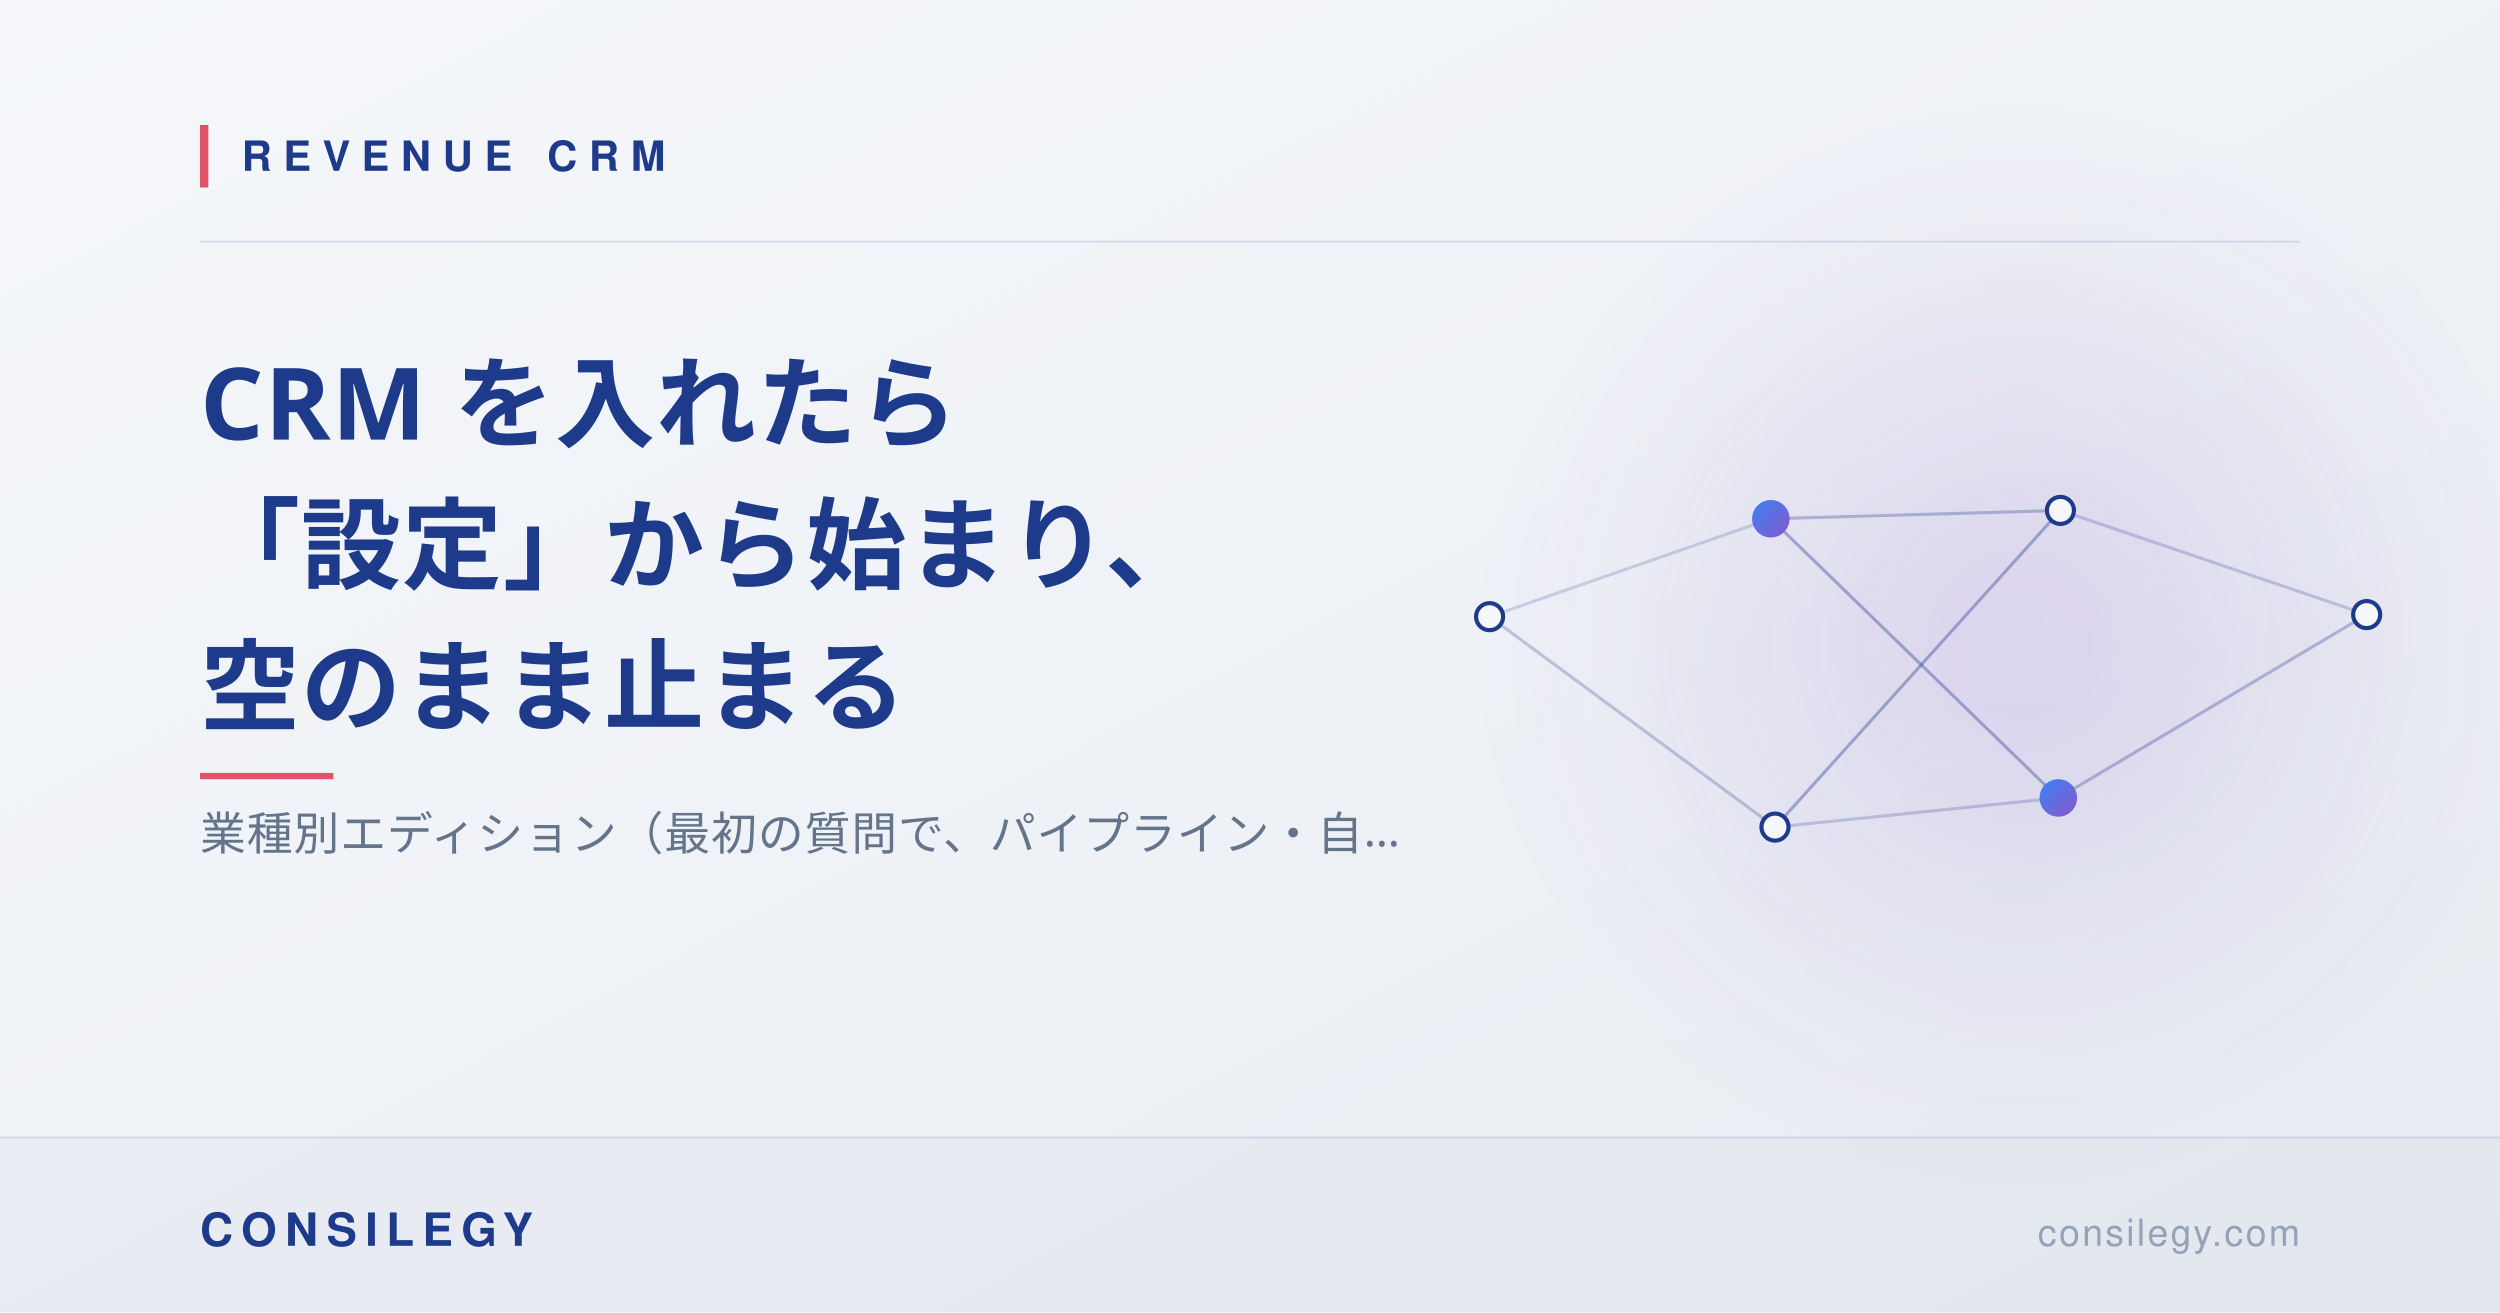
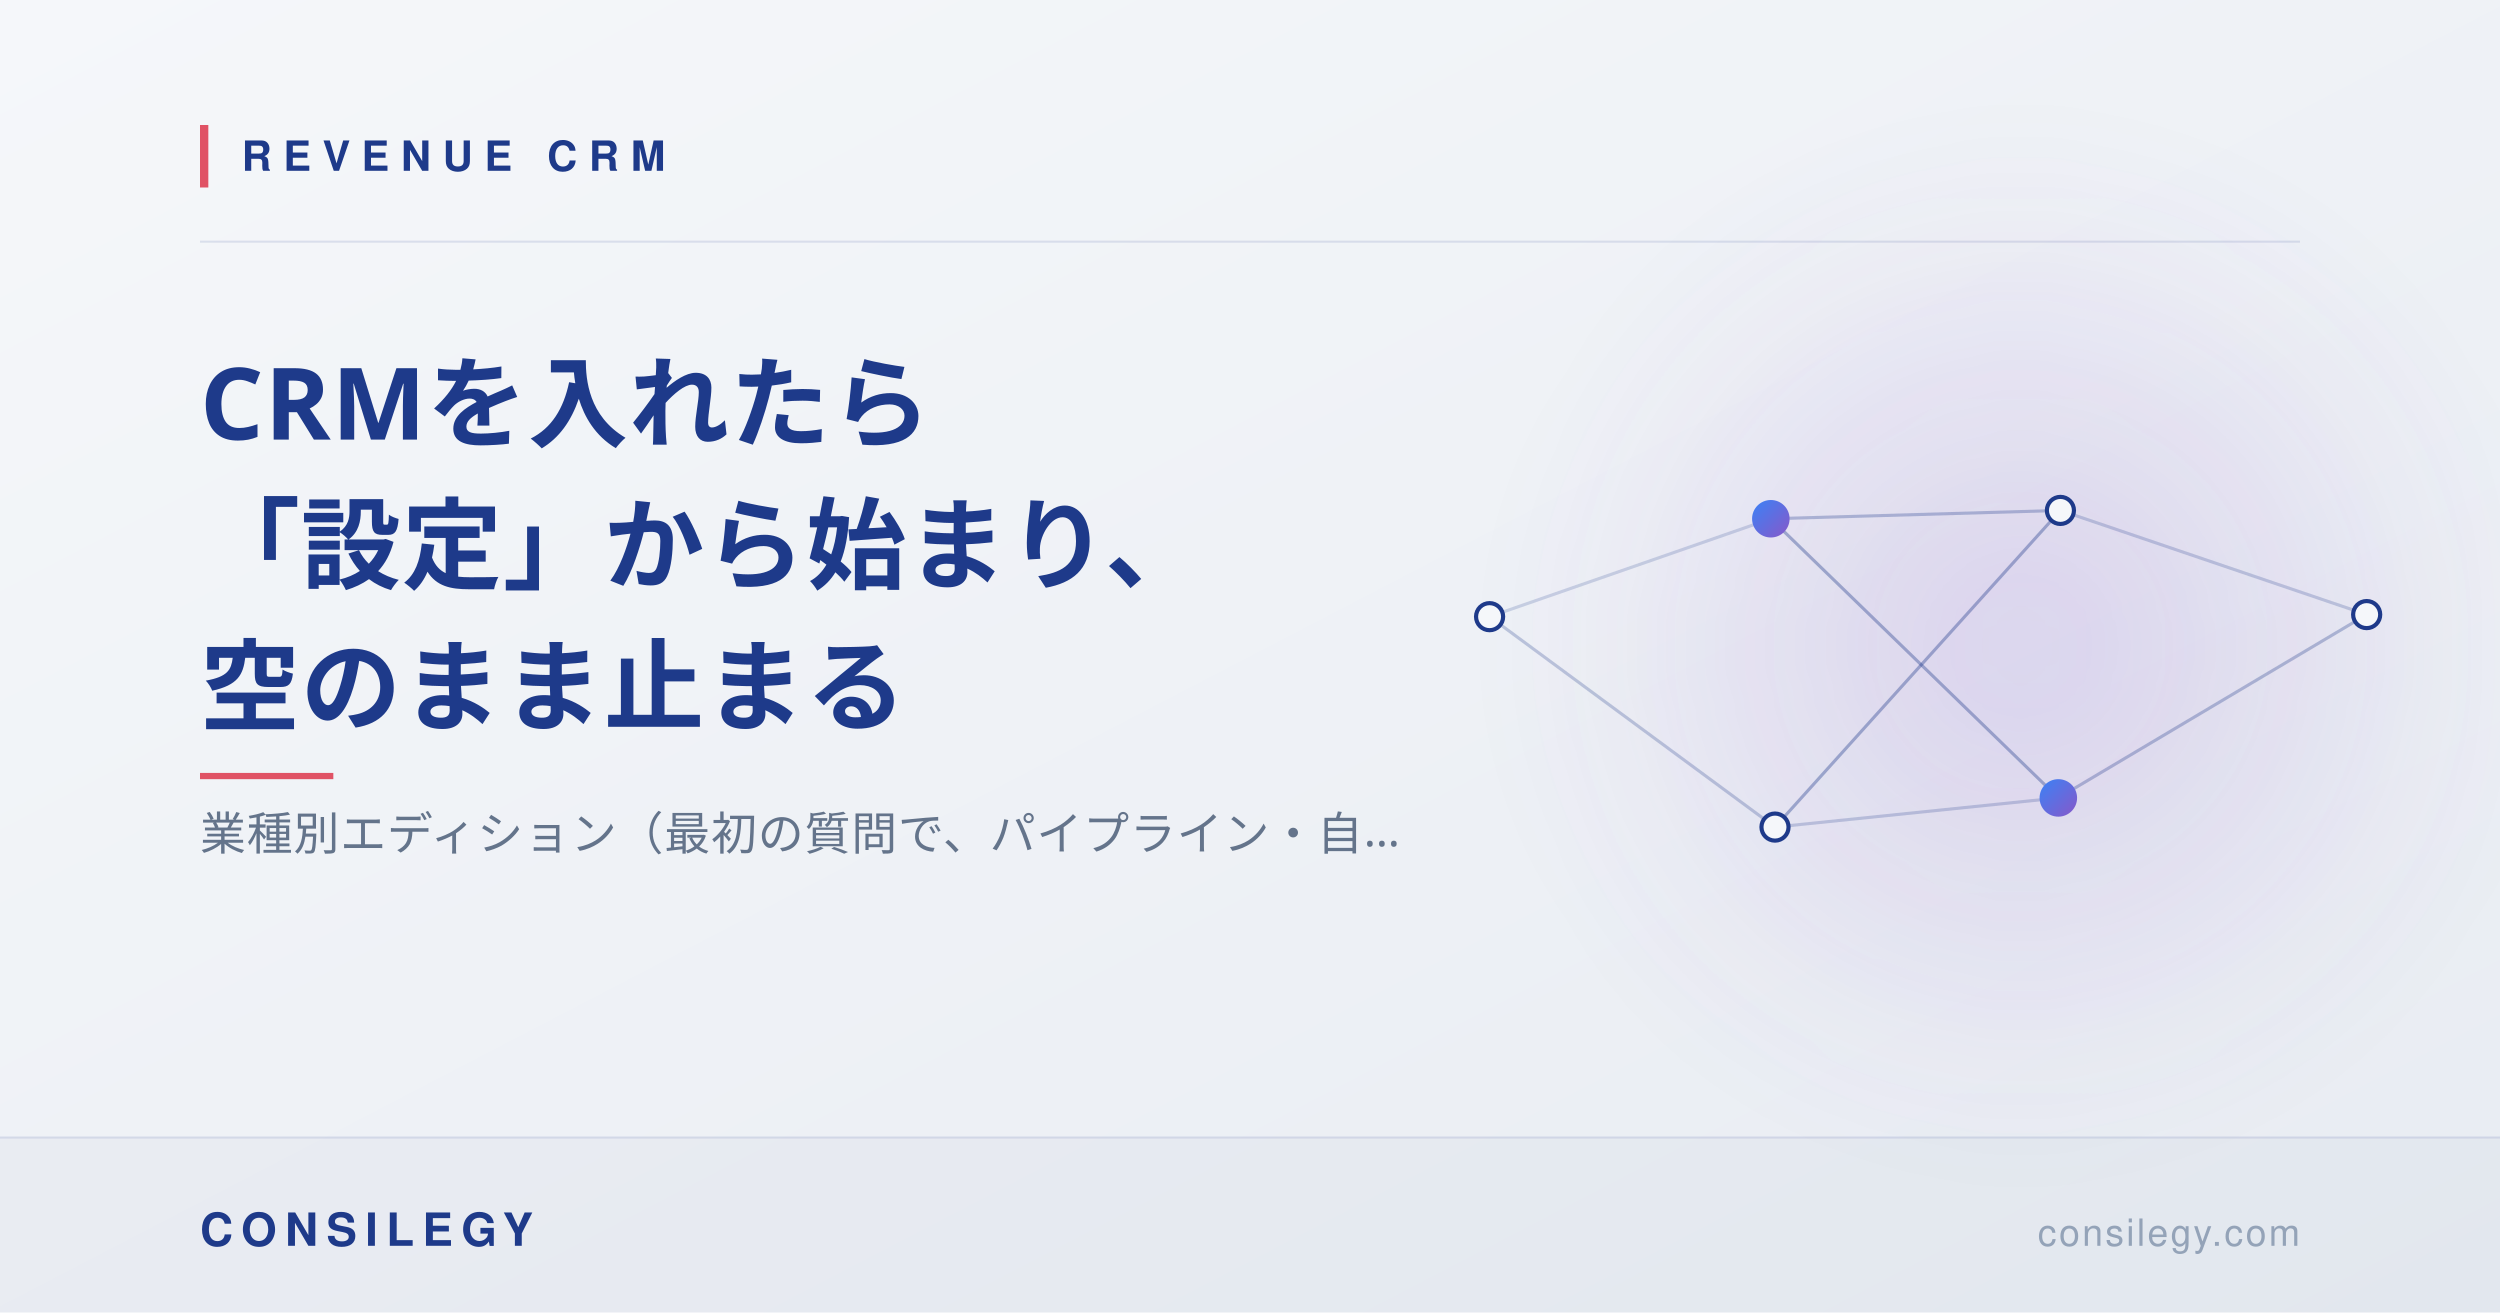
<svg xmlns="http://www.w3.org/2000/svg" viewBox="0 0 1200 630" width="1200" height="630">
  <defs>
    <linearGradient id="bg" x1="0%" y1="0%" x2="100%" y2="100%">
      <stop offset="0%" stop-color="#F5F7FA" />
      <stop offset="100%" stop-color="#E8ECF2" />
    </linearGradient>
    <linearGradient id="bi" x1="0%" y1="0%" x2="100%" y2="100%">
      <stop offset="0%" stop-color="#3B82F6" />
      <stop offset="100%" stop-color="#8758C9" />
    </linearGradient>
    <radialGradient id="glow" cx="50%" cy="50%" r="50%">
      <stop offset="0%" stop-color="#8758C9" stop-opacity="0.20" />
      <stop offset="100%" stop-color="#8758C9" stop-opacity="0" />
    </radialGradient>
    <filter id="soft" x="-60%" y="-60%" width="220%" height="220%">
      <feGaussianBlur stdDeviation="26" />
    </filter>
  </defs>
  <rect width="1200" height="630" fill="url(#bg)" />
  <circle cx="970" cy="310" r="240" fill="url(#glow)" filter="url(#soft)" />
  <line x1="715" y1="296" x2="850" y2="249" stroke="#1E3A8A" stroke-opacity="0.19" stroke-width="1.5" />
  <line x1="715" y1="296" x2="852" y2="397" stroke="#1E3A8A" stroke-opacity="0.25" stroke-width="1.5" />
  <line x1="850" y1="249" x2="989" y2="245" stroke="#1E3A8A" stroke-opacity="0.29" stroke-width="1.5" />
  <line x1="850" y1="249" x2="988" y2="383" stroke="#1E3A8A" stroke-opacity="0.36" stroke-width="1.5" />
  <line x1="852" y1="397" x2="989" y2="245" stroke="#1E3A8A" stroke-opacity="0.37" stroke-width="1.5" />
  <line x1="852" y1="397" x2="988" y2="383" stroke="#1E3A8A" stroke-opacity="0.22" stroke-width="1.5" />
  <line x1="989" y1="245" x2="1136" y2="295" stroke="#1E3A8A" stroke-opacity="0.22" stroke-width="1.5" />
  <line x1="988" y1="383" x2="1136" y2="295" stroke="#1E3A8A" stroke-opacity="0.30" stroke-width="1.5" />
  <circle cx="715" cy="296" r="6.5" fill="#F5F7FA" stroke="#1E3A8A" stroke-width="2" />
  <circle cx="850" cy="249" r="9" fill="url(#bi)" />
  <circle cx="852" cy="397" r="6.5" fill="#F5F7FA" stroke="#1E3A8A" stroke-width="2" />
  <circle cx="989" cy="245" r="6.5" fill="#F5F7FA" stroke="#1E3A8A" stroke-width="2" />
  <circle cx="988" cy="383" r="9" fill="url(#bi)" />
  <circle cx="1136" cy="295" r="6.5" fill="#F5F7FA" stroke="#1E3A8A" stroke-width="2" />
  <rect x="96" y="60" width="4" height="30" fill="#E05265" />
  <text x="116" y="82" font-family="'Helvetica Neue',Helvetica,Arial,sans-serif" font-size="20" font-weight="600" fill="#1E3A8A" letter-spacing="0.28em">REVENUE CRM</text>
  <line x1="96" y1="116" x2="1104" y2="116" stroke="#1E3A8A" stroke-opacity="0.12" stroke-width="1" />
-   <text x="96" y="211" font-family="'Hiragino Sans','Hiragino Kaku Gothic ProN',system-ui,sans-serif" font-size="48" font-weight="600" fill="#1E3A8A" letter-spacing="0.01em">CRM を入れたら</text>
+   <text x="96" y="211" font-family="'Hiragino Sans','Hiragino Kaku Gothic ProN',system-ui,sans-serif" font-size="48" font-weight="600" fill="#1E3A8A" letter-spacing="0.01em">CRMを入れたら</text>
  <text x="96" y="279" font-family="'Hiragino Sans','Hiragino Kaku Gothic ProN',system-ui,sans-serif" font-size="48" font-weight="600" fill="#1E3A8A" letter-spacing="0.01em">「設定」から始まり、</text>
  <text x="96" y="347" font-family="'Hiragino Sans','Hiragino Kaku Gothic ProN',system-ui,sans-serif" font-size="48" font-weight="600" fill="#1E3A8A" letter-spacing="0.01em">空のまま止まる</text>
  <rect x="96" y="371" width="64" height="3" fill="#E05265" />
  <text x="96" y="408" font-family="'Hiragino Sans','Hiragino Kaku Gothic ProN',system-ui,sans-serif" font-size="22" font-weight="400" fill="#64748B" letter-spacing="0.02em">業種別エディション（最初の質問で、パイプライン・自…</text>
  <rect x="0" y="546" width="1200" height="84" fill="#1E3A8A" fill-opacity="0.035" />
  <line x1="0" y1="546" x2="1200" y2="546" stroke="#1E3A8A" stroke-opacity="0.12" stroke-width="1" />
  <text x="96" y="598" font-family="'Helvetica Neue',Helvetica,Arial,sans-serif" font-size="22" font-weight="600" fill="#1E3A8A" letter-spacing="0.18em">CONSILEGY</text>
  <text x="1104" y="598" text-anchor="end" font-family="'Helvetica Neue',Helvetica,Arial,sans-serif" font-size="18" font-weight="400" fill="#94A3B8" letter-spacing="0.06em">consilegy.com</text>
</svg>
